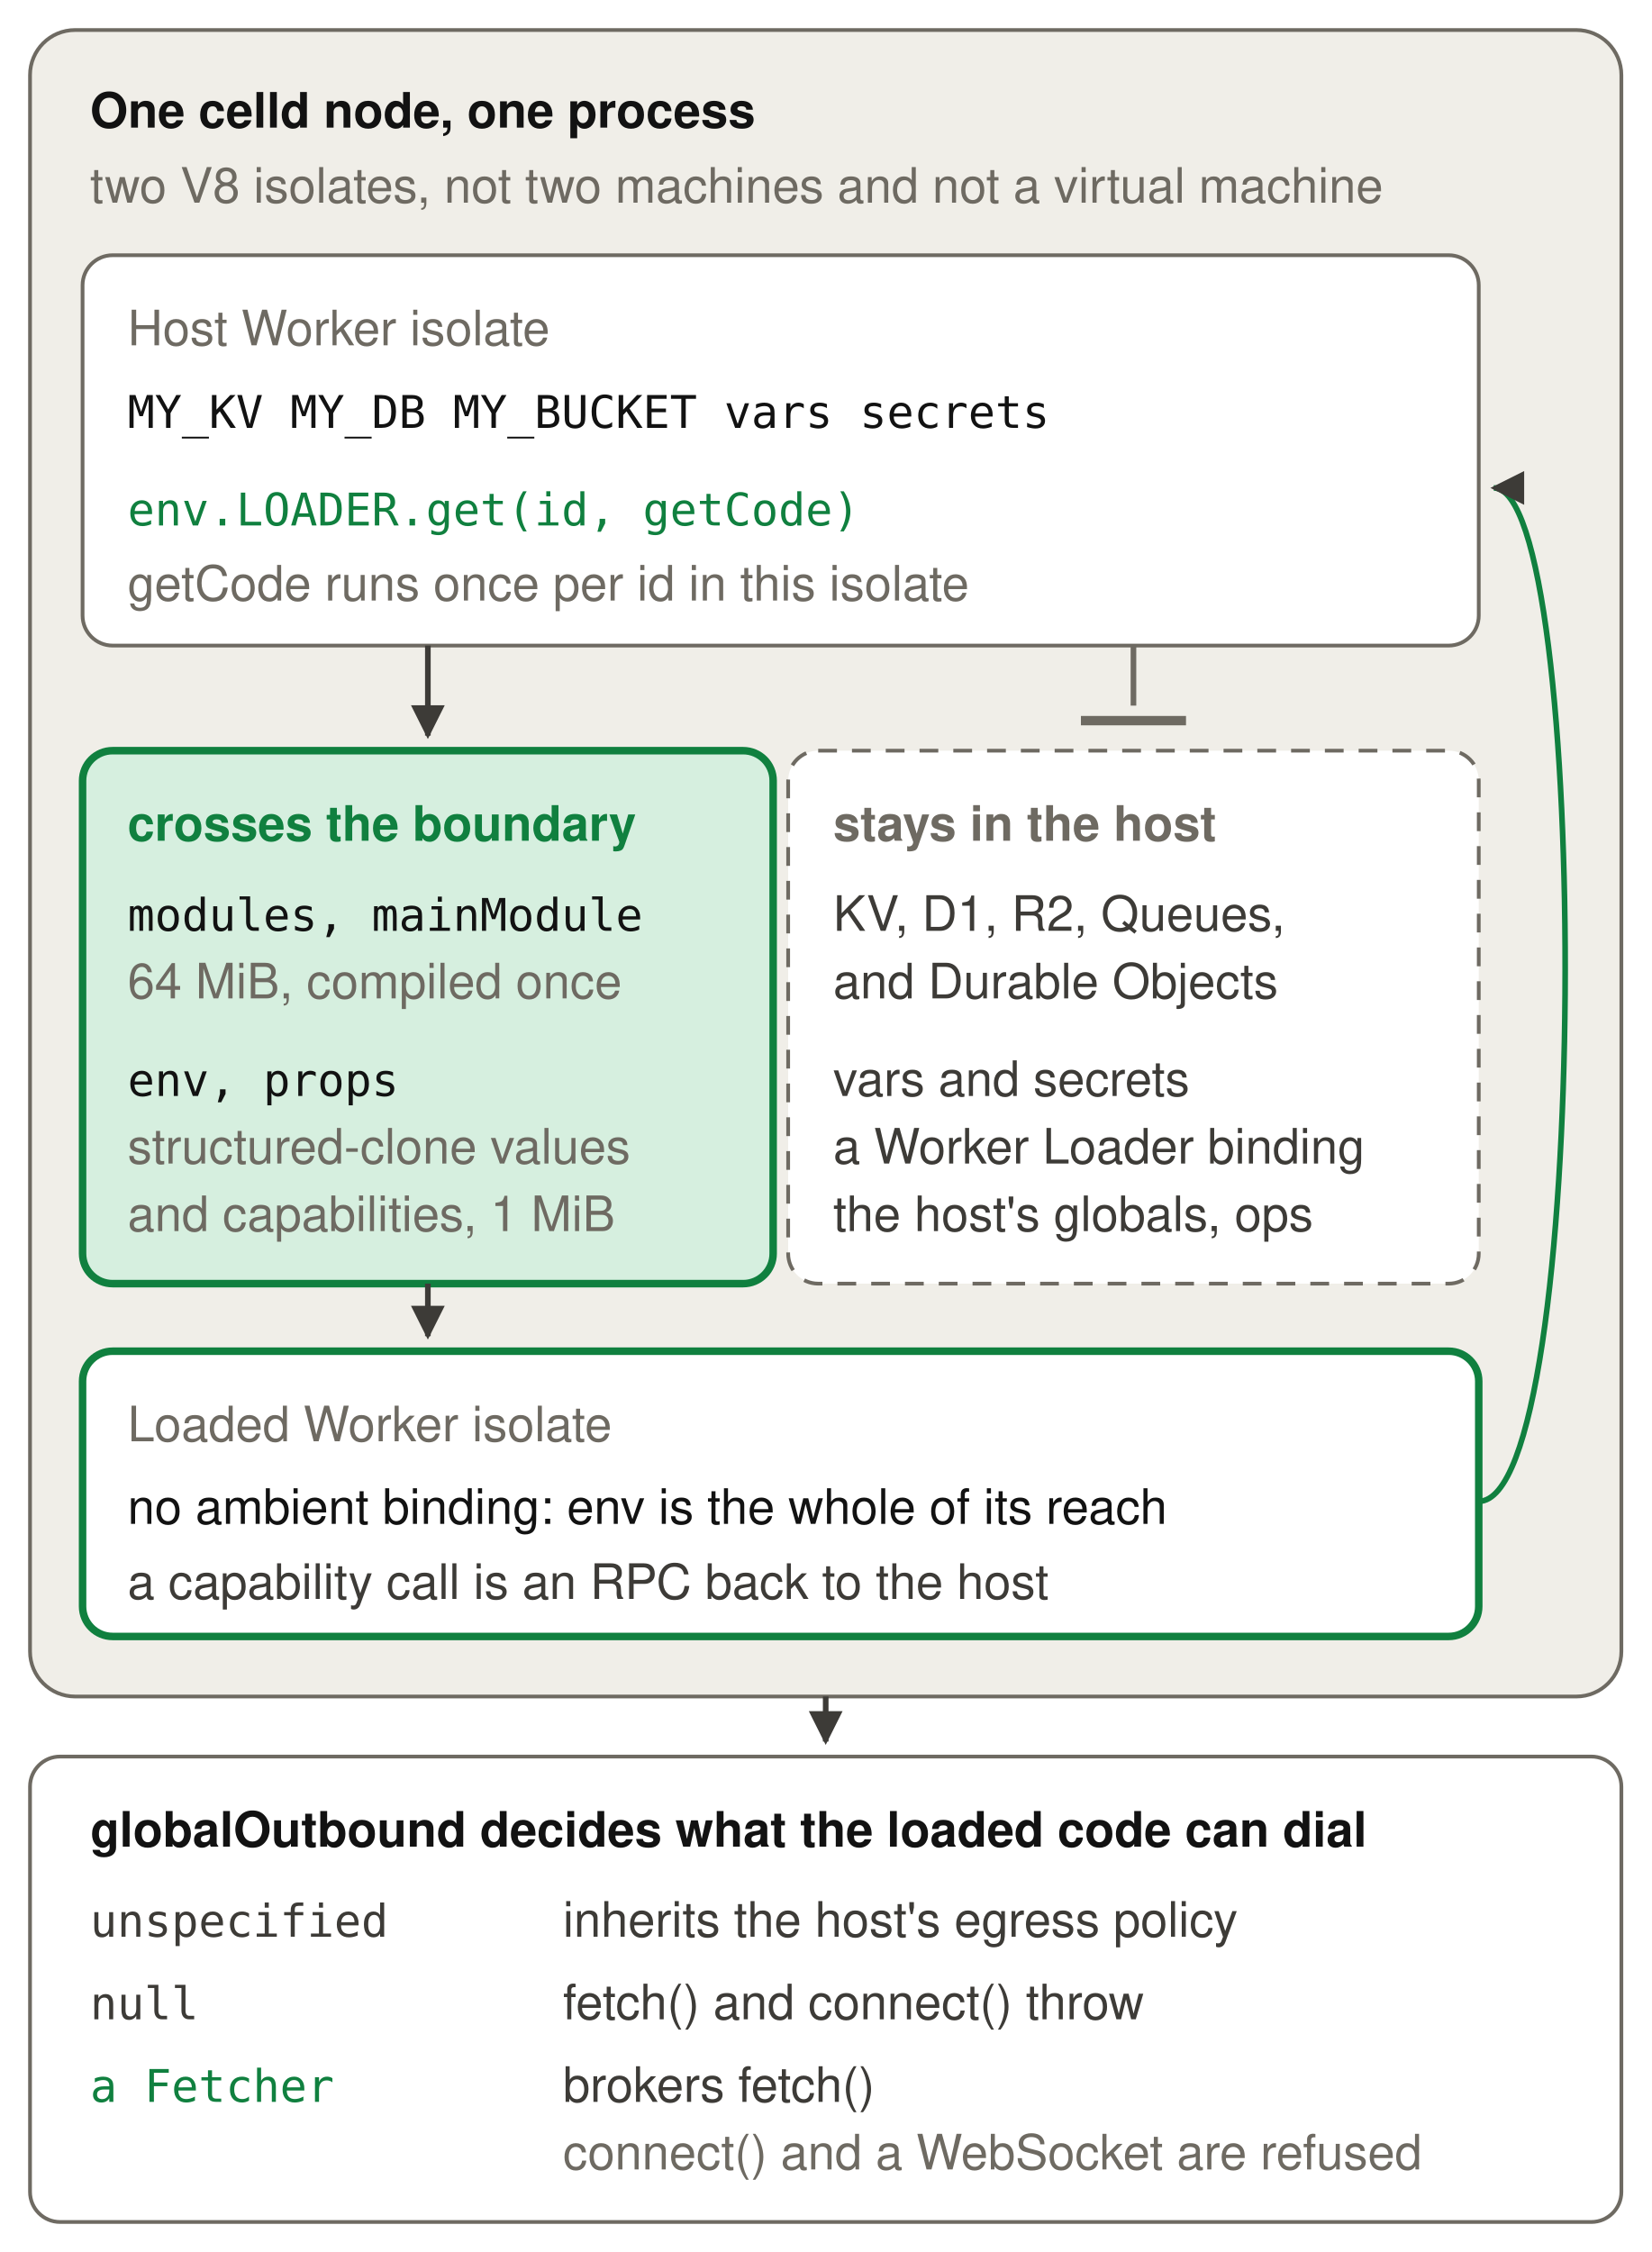
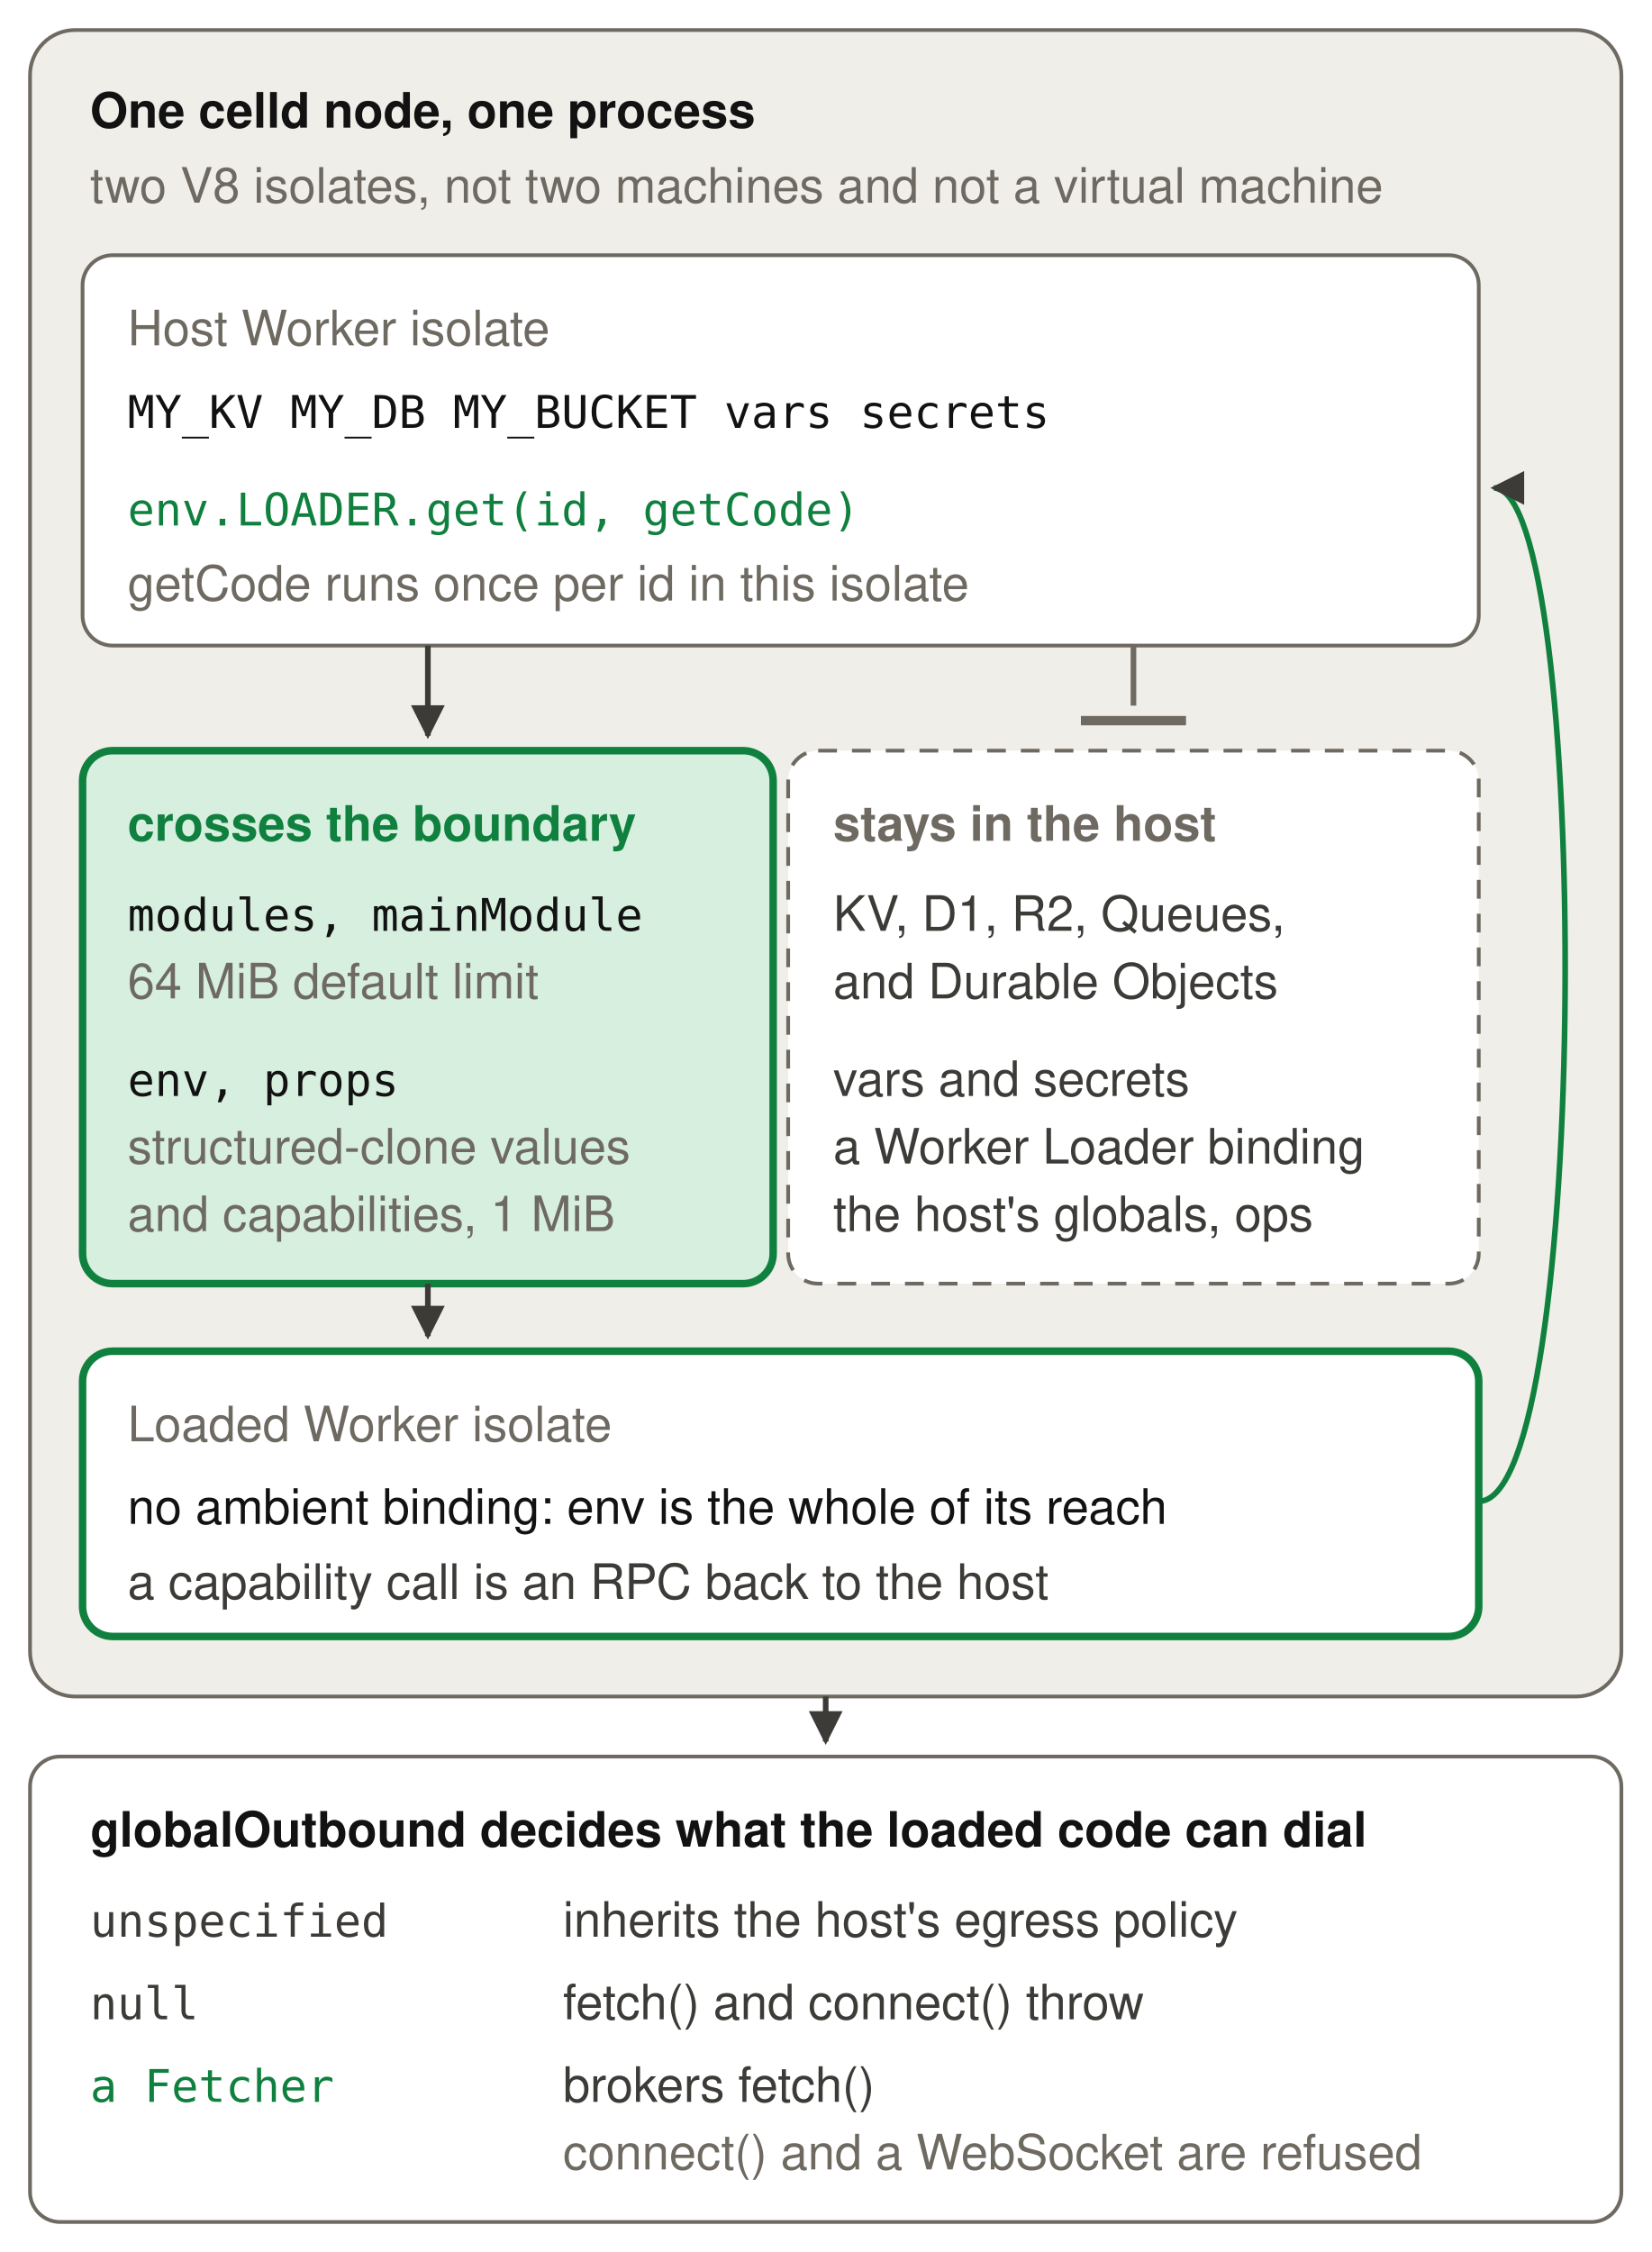
<svg xmlns="http://www.w3.org/2000/svg" viewBox="0 0 440 600" role="img" aria-labelledby="dwFlowTitle dwFlowDesc">
  <style>
    svg { font-family: ui-sans-serif, system-ui, -apple-system, "Segoe UI", Helvetica, Arial, sans-serif; }
    text { font-size: 13px; fill: currentColor; }
    tspan { fill: currentColor; }
    .mono { font-family: ui-monospace, SFMono-Regular, Menlo, Consolas, monospace; font-size: 12px; }
    .lead { font-weight: 600; }
    .d-ink { color: #121212; }
    .d-soft { color: #3d3b37; }
    .d-faint { color: #6e6a62; }
    .d-acc { color: #10803f; }
    .d-panel { color: #ffffff; }
    .d-sunk { color: #f0eee8; }
    .d-tint { color: #d6efdf; }
    @media (prefers-color-scheme: dark) {
      .d-ink { color: #efede7; }
      .d-soft { color: #c9c6be; }
      .d-faint { color: #928e85; }
      .d-acc { color: #3fc472; }
      .d-panel { color: #1a1a19; }
      .d-sunk { color: #232321; }
      .d-tint { color: #10301d; }
    }
  </style>
  <defs>
    <marker id="dw-arrow" viewBox="0 0 10 10" refX="9" refY="5" markerWidth="6" markerHeight="6" orient="auto-start-reverse">
      <path class="d-soft" fill="currentColor" d="M0 0 L10 5 L0 10 z" />
    </marker>
  </defs>
  <rect class="d-sunk" fill="currentColor" x="8" y="8" width="424" height="444" rx="12" />
  <rect class="d-faint" fill="none" stroke="currentColor" x="8" y="8" width="424" height="444" rx="12" />
  <text class="d-ink lead" fill="currentColor" x="24" y="34">One celld node, one process</text>
  <text class="d-faint" fill="currentColor" x="24" y="54">two V8 isolates, not two machines and not a virtual machine</text>
  <rect class="d-panel" fill="currentColor" x="22" y="68" width="372" height="104" rx="8" />
  <rect class="d-faint" fill="none" stroke="currentColor" x="22" y="68" width="372" height="104" rx="8" />
  <text class="d-faint" fill="currentColor" x="34" y="92">Host Worker isolate</text>
  <text class="d-ink mono" fill="currentColor" x="34" y="114">MY_KV  MY_DB  MY_BUCKET  vars  secrets</text>
  <text class="d-acc mono" fill="currentColor" x="34" y="140">env.LOADER.get(id, getCode)</text>
  <text class="d-faint" fill="currentColor" x="34" y="160">getCode runs once per id in this isolate</text>
  <g class="d-soft" fill="none" stroke="currentColor" stroke-width="1.5">
    <path d="M114 172 V196" marker-end="url(#dw-arrow)" />
  </g>
  <g class="d-faint" fill="none" stroke="currentColor" stroke-width="1.5">
    <path d="M302 172 V188" />
    <path d="M288 192 H316" stroke-width="2.5" />
  </g>
  <rect class="d-tint" fill="currentColor" x="22" y="200" width="184" height="142" rx="8" />
  <rect class="d-acc" fill="none" stroke="currentColor" stroke-width="2" x="22" y="200" width="184" height="142" rx="8" />
  <text class="d-acc lead" fill="currentColor" x="34" y="224">crosses the boundary</text>
  <text class="d-ink mono" fill="currentColor" x="34" y="248">modules, mainModule</text>
-   <text class="d-faint" fill="currentColor" x="34" y="266">64 MiB, compiled once</text>
+   <text class="d-faint" fill="currentColor" x="34" y="266">64 MiB default limit</text>
  <text class="d-ink mono" fill="currentColor" x="34" y="292">env, props</text>
  <text class="d-faint" fill="currentColor" x="34" y="310">structured-clone values</text>
  <text class="d-faint" fill="currentColor" x="34" y="328">and capabilities, 1 MiB</text>
  <rect class="d-panel" fill="currentColor" x="210" y="200" width="184" height="142" rx="8" />
  <rect class="d-faint" fill="none" stroke="currentColor" stroke-dasharray="5 4" x="210" y="200" width="184" height="142" rx="8" />
  <text class="d-faint lead" fill="currentColor" x="222" y="224">stays in the host</text>
  <text class="d-soft" fill="currentColor" x="222" y="248">KV, D1, R2, Queues,</text>
  <text class="d-soft" fill="currentColor" x="222" y="266">and Durable Objects</text>
  <text class="d-soft" fill="currentColor" x="222" y="292">vars and secrets</text>
  <text class="d-soft" fill="currentColor" x="222" y="310">a Worker Loader binding</text>
  <text class="d-soft" fill="currentColor" x="222" y="328">the host's globals, ops</text>
  <g class="d-soft" fill="none" stroke="currentColor" stroke-width="1.5">
    <path d="M114 342 V356" marker-end="url(#dw-arrow)" />
  </g>
  <rect class="d-panel" fill="currentColor" x="22" y="360" width="372" height="76" rx="8" />
  <rect class="d-acc" fill="none" stroke="currentColor" stroke-width="2" x="22" y="360" width="372" height="76" rx="8" />
  <text class="d-faint" fill="currentColor" x="34" y="384">Loaded Worker isolate</text>
  <text class="d-ink" fill="currentColor" x="34" y="406">no ambient binding: env is the whole of its reach</text>
  <text class="d-soft" fill="currentColor" x="34" y="426">a capability call is an RPC back to the host</text>
  <g class="d-acc" fill="none" stroke="currentColor" stroke-width="1.5">
    <path d="M394 400 C 424 400 424 130 398 130" marker-end="url(#dw-arrow)" />
  </g>
  <g class="d-soft" fill="none" stroke="currentColor" stroke-width="1.5">
    <path d="M220 452 V464" marker-end="url(#dw-arrow)" />
  </g>
  <rect class="d-panel" fill="currentColor" x="8" y="468" width="424" height="124" rx="8" />
  <rect class="d-faint" fill="none" stroke="currentColor" x="8" y="468" width="424" height="124" rx="8" />
  <text class="d-ink lead" fill="currentColor" x="24" y="492">globalOutbound decides what the loaded code can dial</text>
  <text class="d-soft mono" fill="currentColor" x="24" y="516">unspecified</text>
  <text class="d-soft" fill="currentColor" x="150" y="516">inherits the host's egress policy</text>
  <text class="d-soft mono" fill="currentColor" x="24" y="538">null</text>
  <text class="d-soft" fill="currentColor" x="150" y="538">fetch() and connect() throw</text>
  <text class="d-acc mono" fill="currentColor" x="24" y="560">a Fetcher</text>
  <text class="d-soft" fill="currentColor" x="150" y="560">brokers fetch()</text>
  <text class="d-faint" fill="currentColor" x="150" y="578">connect() and a WebSocket are refused</text>
</svg>
